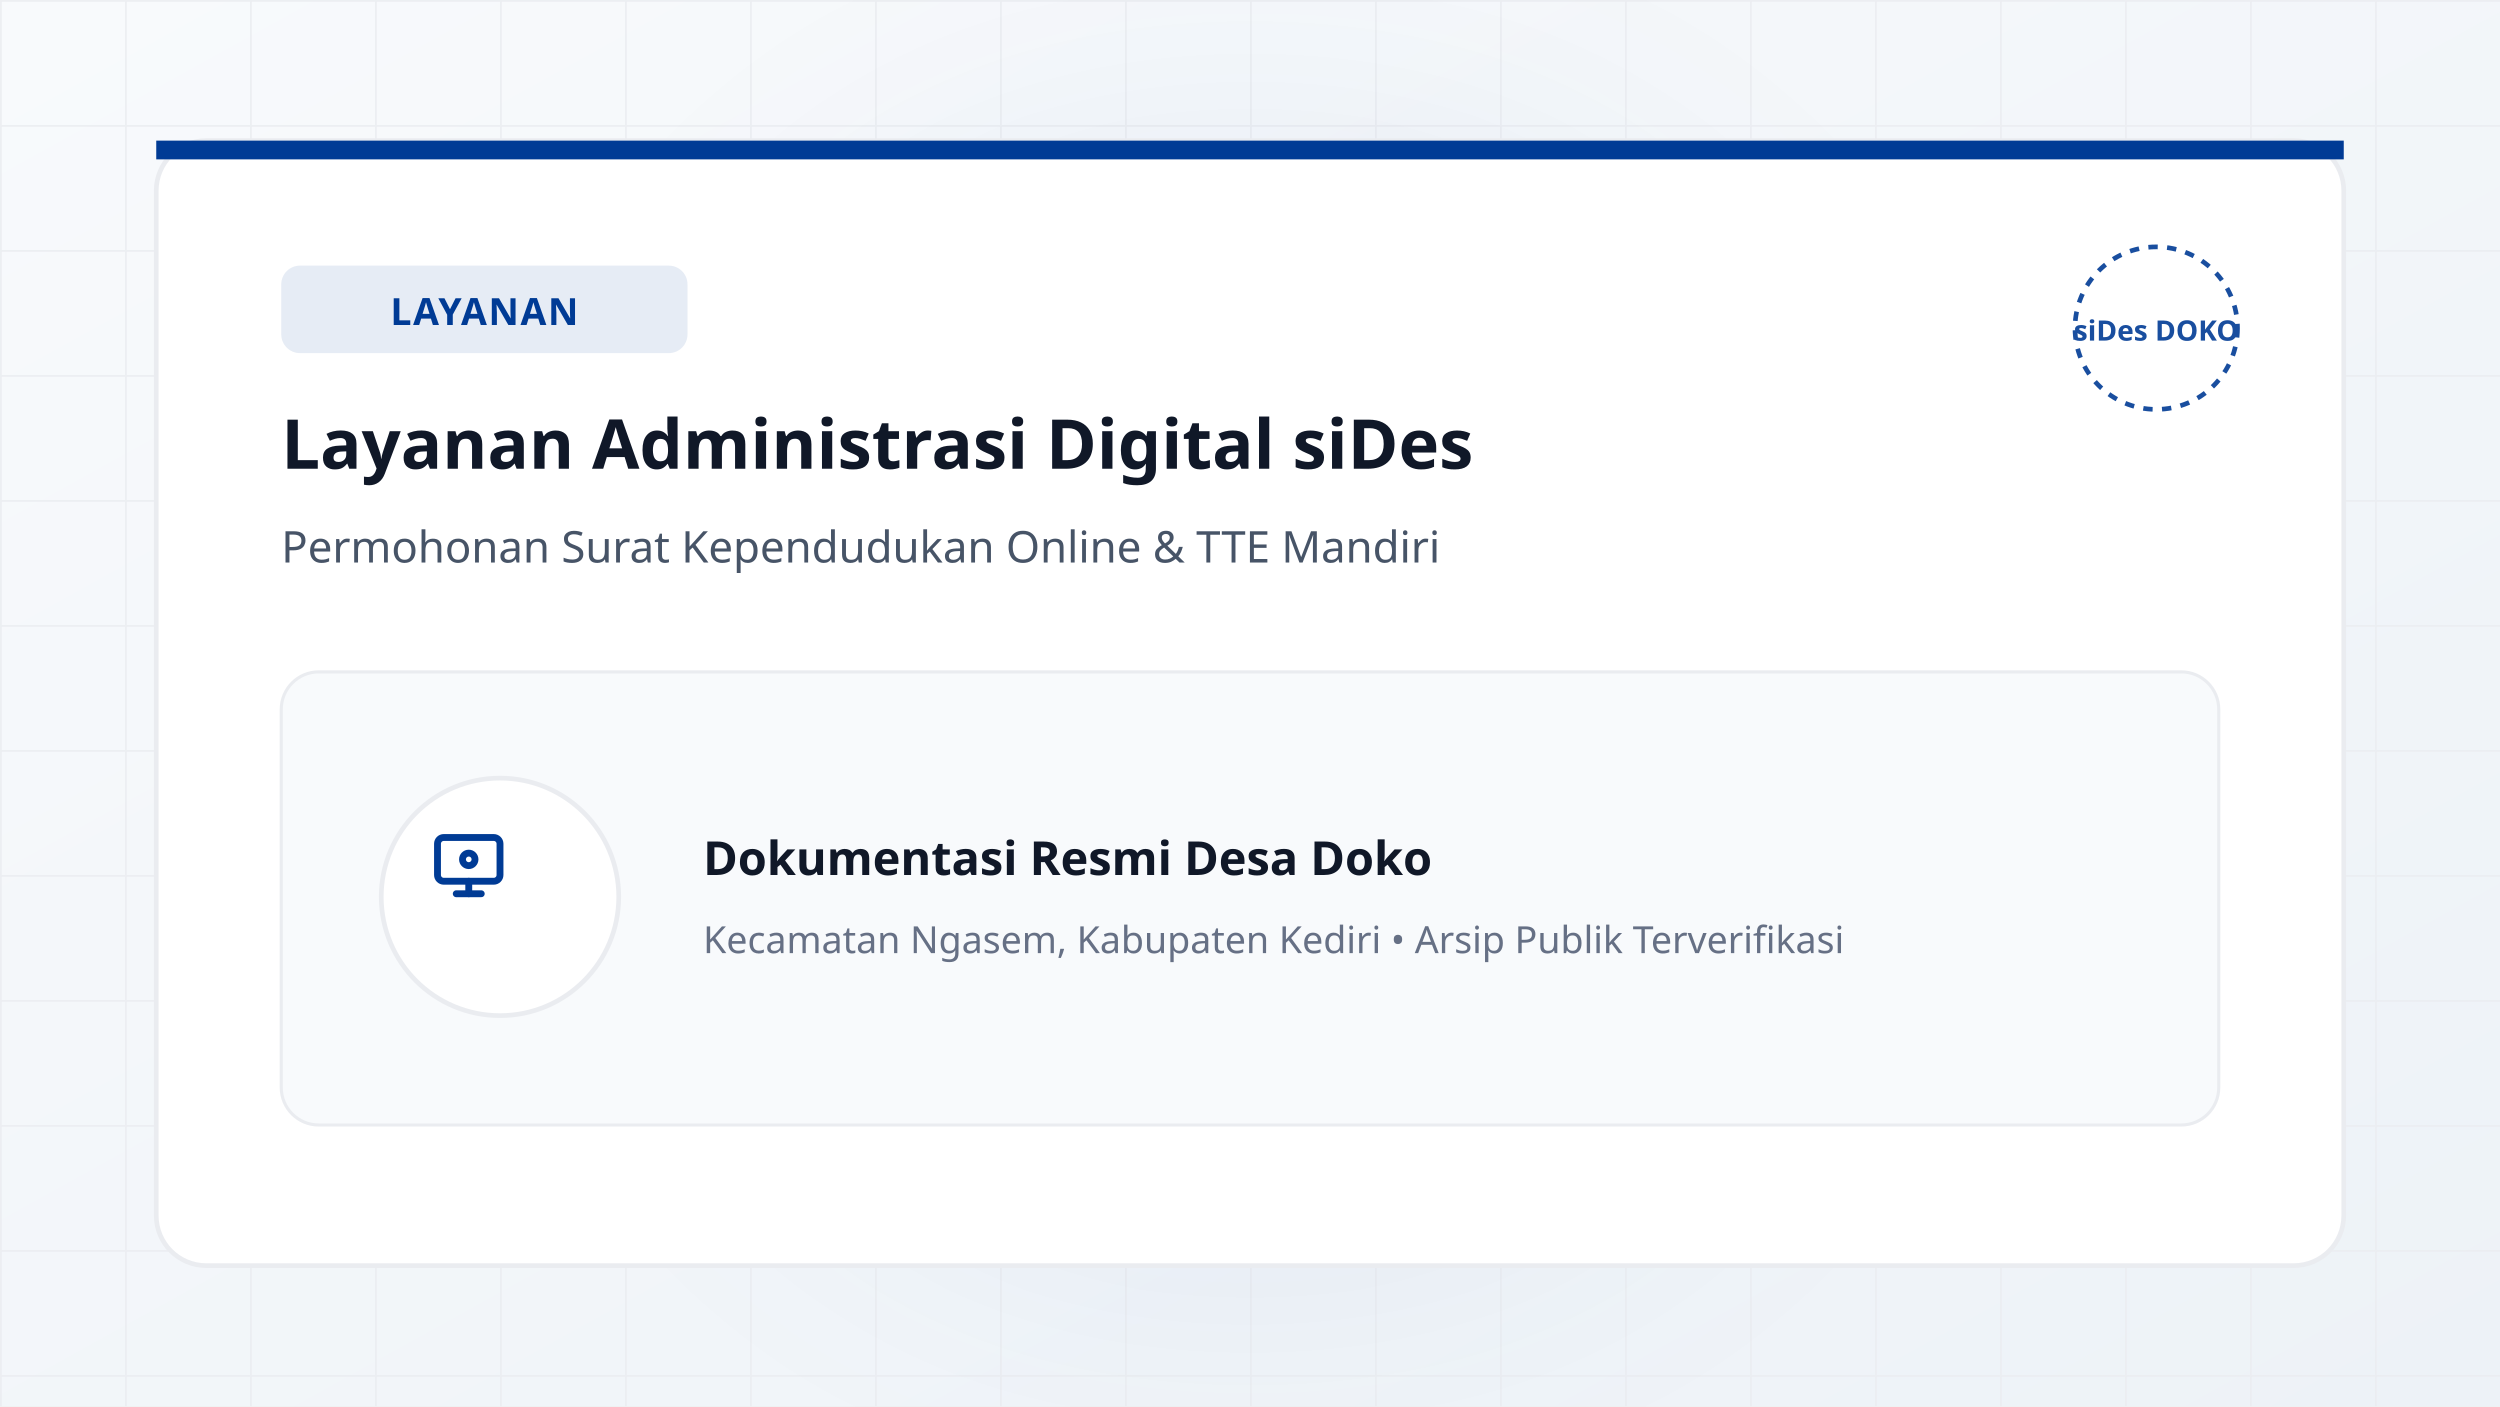
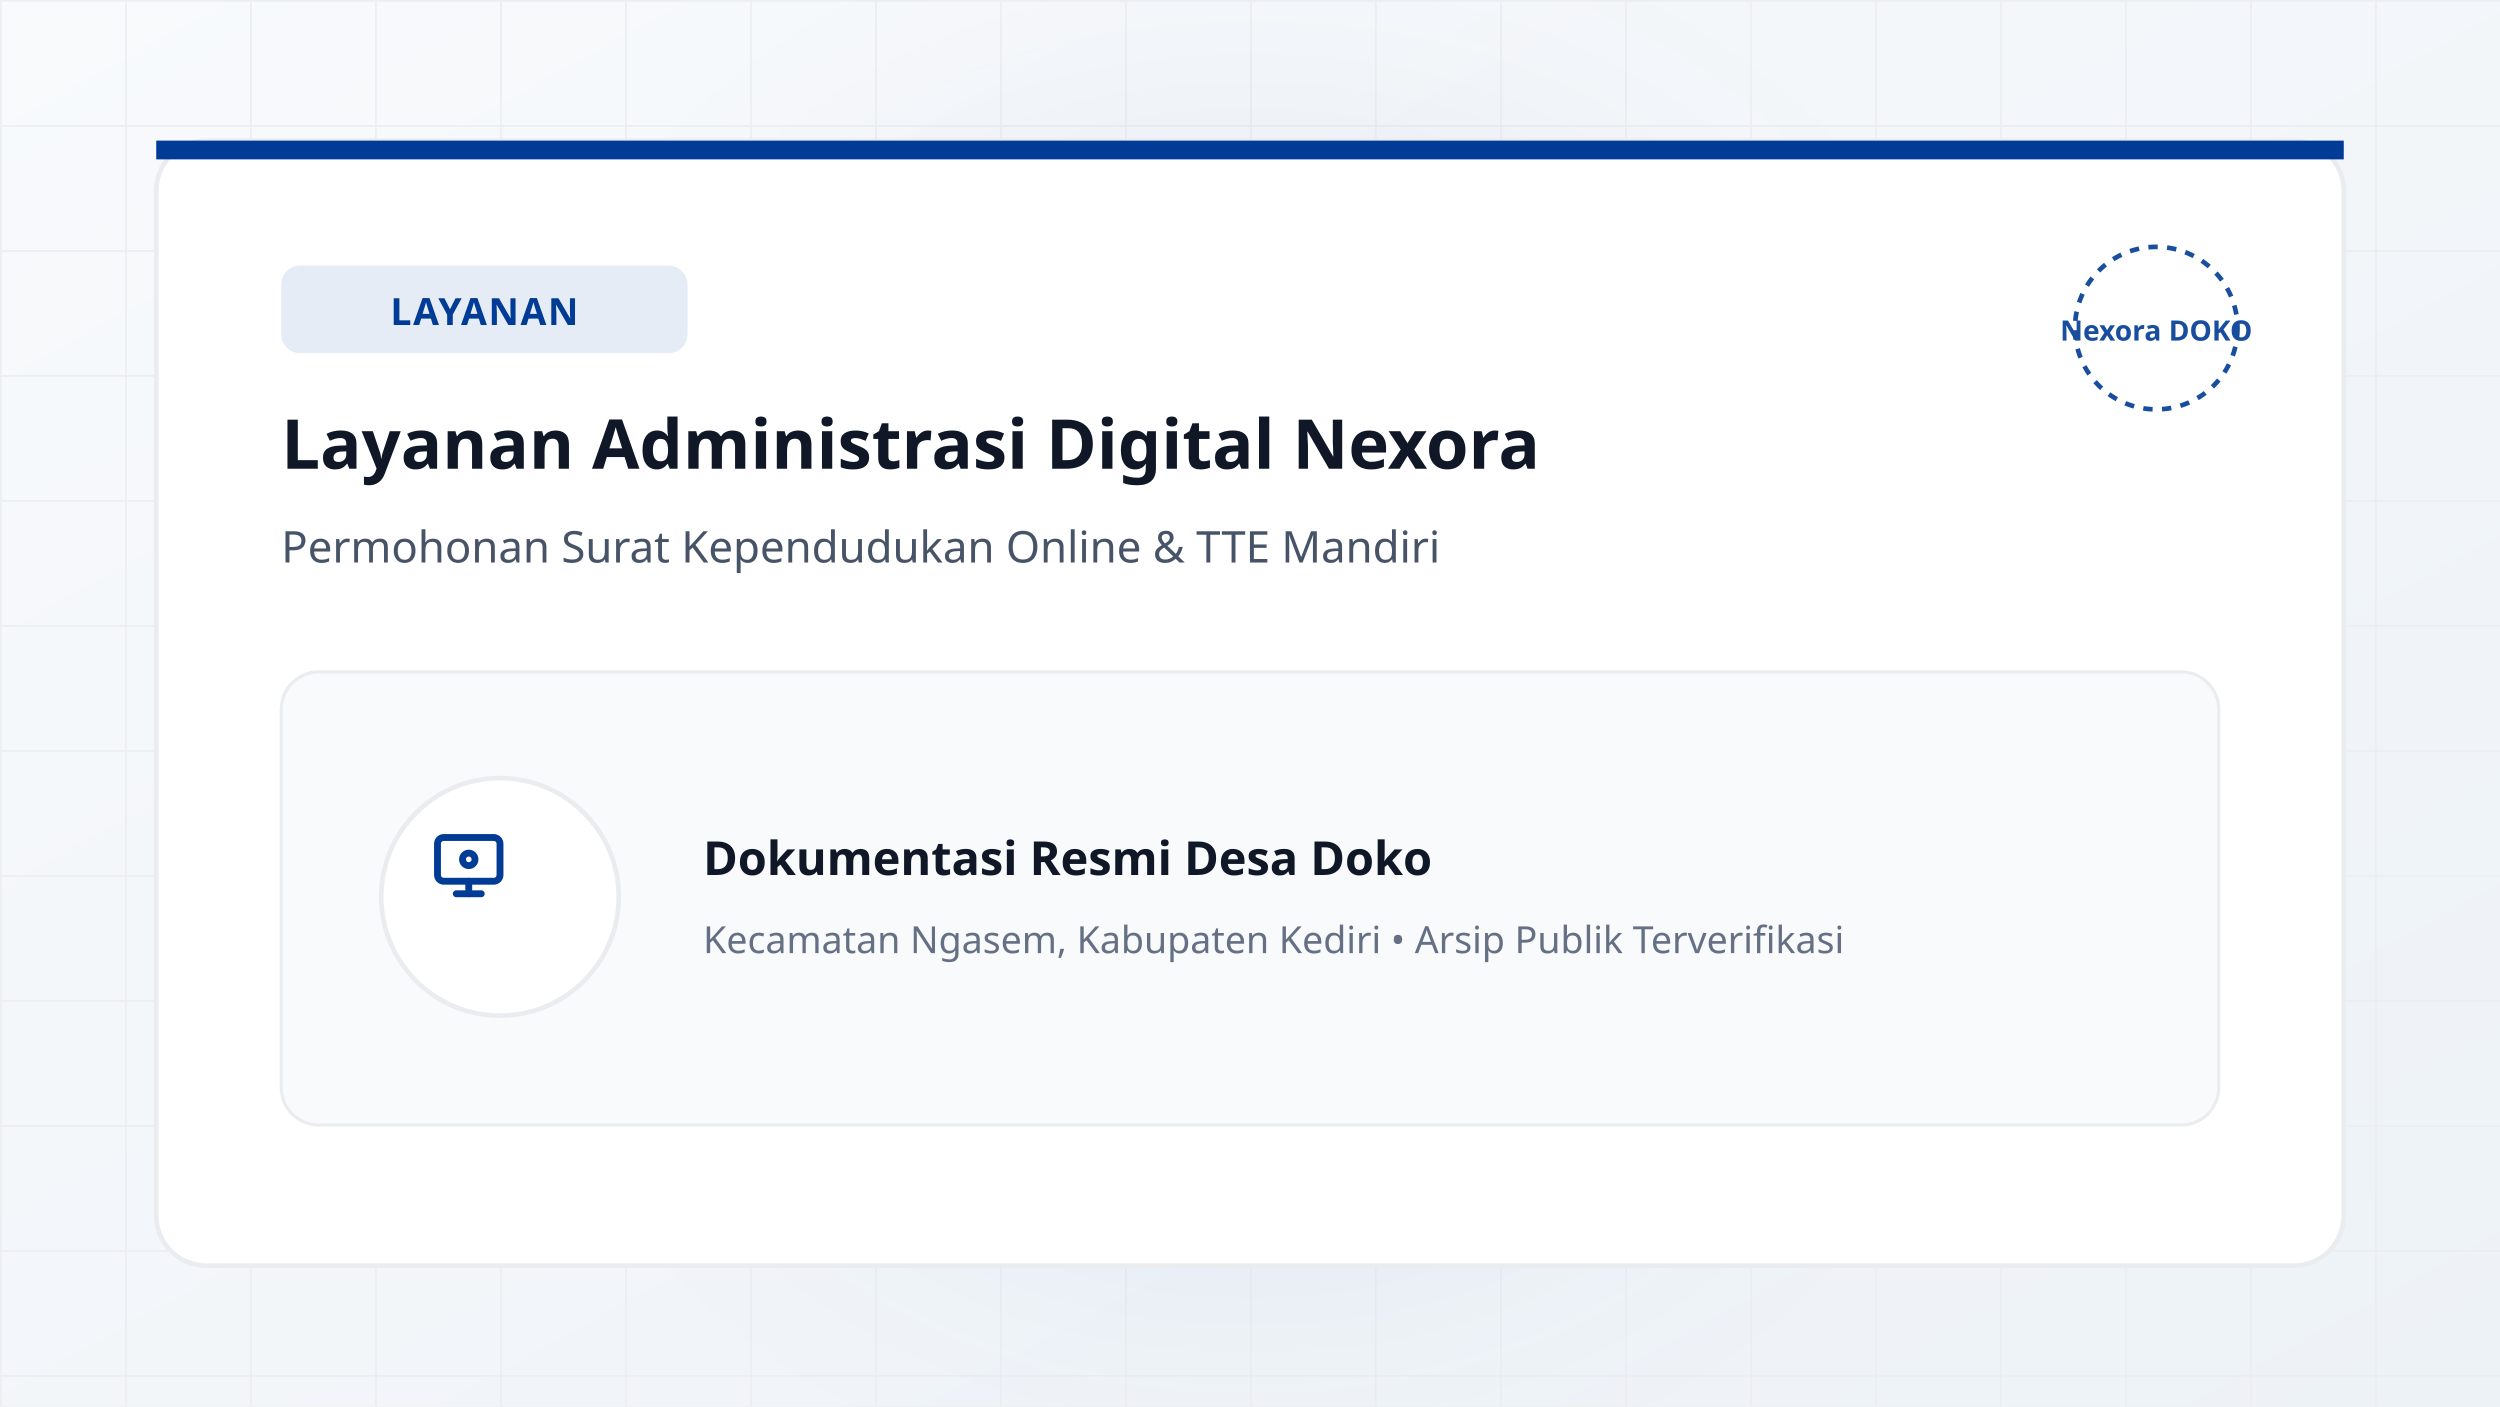
<svg xmlns="http://www.w3.org/2000/svg" viewBox="0 0 800 450" width="100%" height="100%">
  <defs>
    <linearGradient id="bgGrad" x1="0%" y1="0%" x2="100%" y2="100%">
      <stop offset="0%" stop-color="#F8FAFC" />
      <stop offset="100%" stop-color="#EDF2F7" />
    </linearGradient>
    <pattern id="grid" width="40" height="40" patternUnits="userSpaceOnUse">
      <path d="M 40 0 L 0 0 0 40" fill="none" stroke="#EAECF0" stroke-width="1.2" />
    </pattern>
  </defs>
  <rect width="800" height="450" fill="url(#bgGrad)" />
  <rect width="800" height="450" fill="url(#grid)" opacity="0.8" />
  <circle cx="400" cy="225" r="200" fill="#003B95" opacity="0.04" filter="blur(40px)" />
  <rect x="50" y="45" width="700" height="360" rx="16" fill="#FFFFFF" stroke="#EAECF0" stroke-width="1.5" />
  <rect x="50" y="45" width="700" height="6" fill="#003B95" />
  <g transform="translate(90, 85)">
    <rect width="130" height="28" rx="6" fill="#003B95" opacity="0.1" />
    <text x="65" y="19" font-family="Plus Jakarta Sans, sans-serif" font-size="12" font-weight="700" fill="#003B95" text-anchor="middle" letter-spacing="0.5">LAYANAN</text>
  </g>
-   <text x="90" y="150" font-family="Plus Jakarta Sans, sans-serif" font-size="22" font-weight="800" fill="#101828">Layanan Administrasi Digital siDes</text>
+   <text x="90" y="150" font-family="Plus Jakarta Sans, sans-serif" font-size="22" font-weight="800" fill="#101828">Layanan Administrasi Digital Nexora</text>
  <text x="90" y="180" font-family="Plus Jakarta Sans, sans-serif" font-size="14" font-weight="500" fill="#475467">Permohonan Surat Kependudukan Online &amp; TTE Mandiri</text>
  <g transform="translate(90, 215)">
    <rect width="620" height="145" rx="12" fill="#F8FAFC" stroke="#EAECF0" stroke-width="1" />
    <circle cx="70" cy="72" r="38" fill="#FFFFFF" stroke="#EAECF0" stroke-width="1.5" />
    <g transform="translate(48, 50)" stroke="#003B95" stroke-width="2.2" fill="none" stroke-linecap="round" stroke-linejoin="round">
      <rect x="2" y="3" width="20" height="14" rx="2" />
      <path d="M8 21h8" />
      <path d="M12 17v4" />
      <circle cx="12" cy="10" r="2" />
    </g>
    <text x="135" y="65" font-family="Plus Jakarta Sans, sans-serif" font-size="15" font-weight="700" fill="#101828">Dokumentasi Resmi Desa Doko</text>
    <text x="135" y="90" font-family="Plus Jakarta Sans, sans-serif" font-size="12" font-weight="500" fill="#667085">Kecamatan Ngasem, Kabupaten Kediri • Arsip Publik Terverifikasi</text>
  </g>
  <g transform="translate(640, 75)" opacity="0.9">
    <circle cx="50" cy="30" r="26" fill="none" stroke="#003B95" stroke-width="1.5" stroke-dasharray="3,3" />
-     <text x="50" y="34" font-family="Plus Jakarta Sans, sans-serif" font-size="9" font-weight="800" fill="#003B95" text-anchor="middle">siDes DOKO</text>
+     <text x="50" y="34" font-family="Plus Jakarta Sans, sans-serif" font-size="9" font-weight="800" fill="#003B95" text-anchor="middle">Nexora DOKO</text>
  </g>
</svg>
